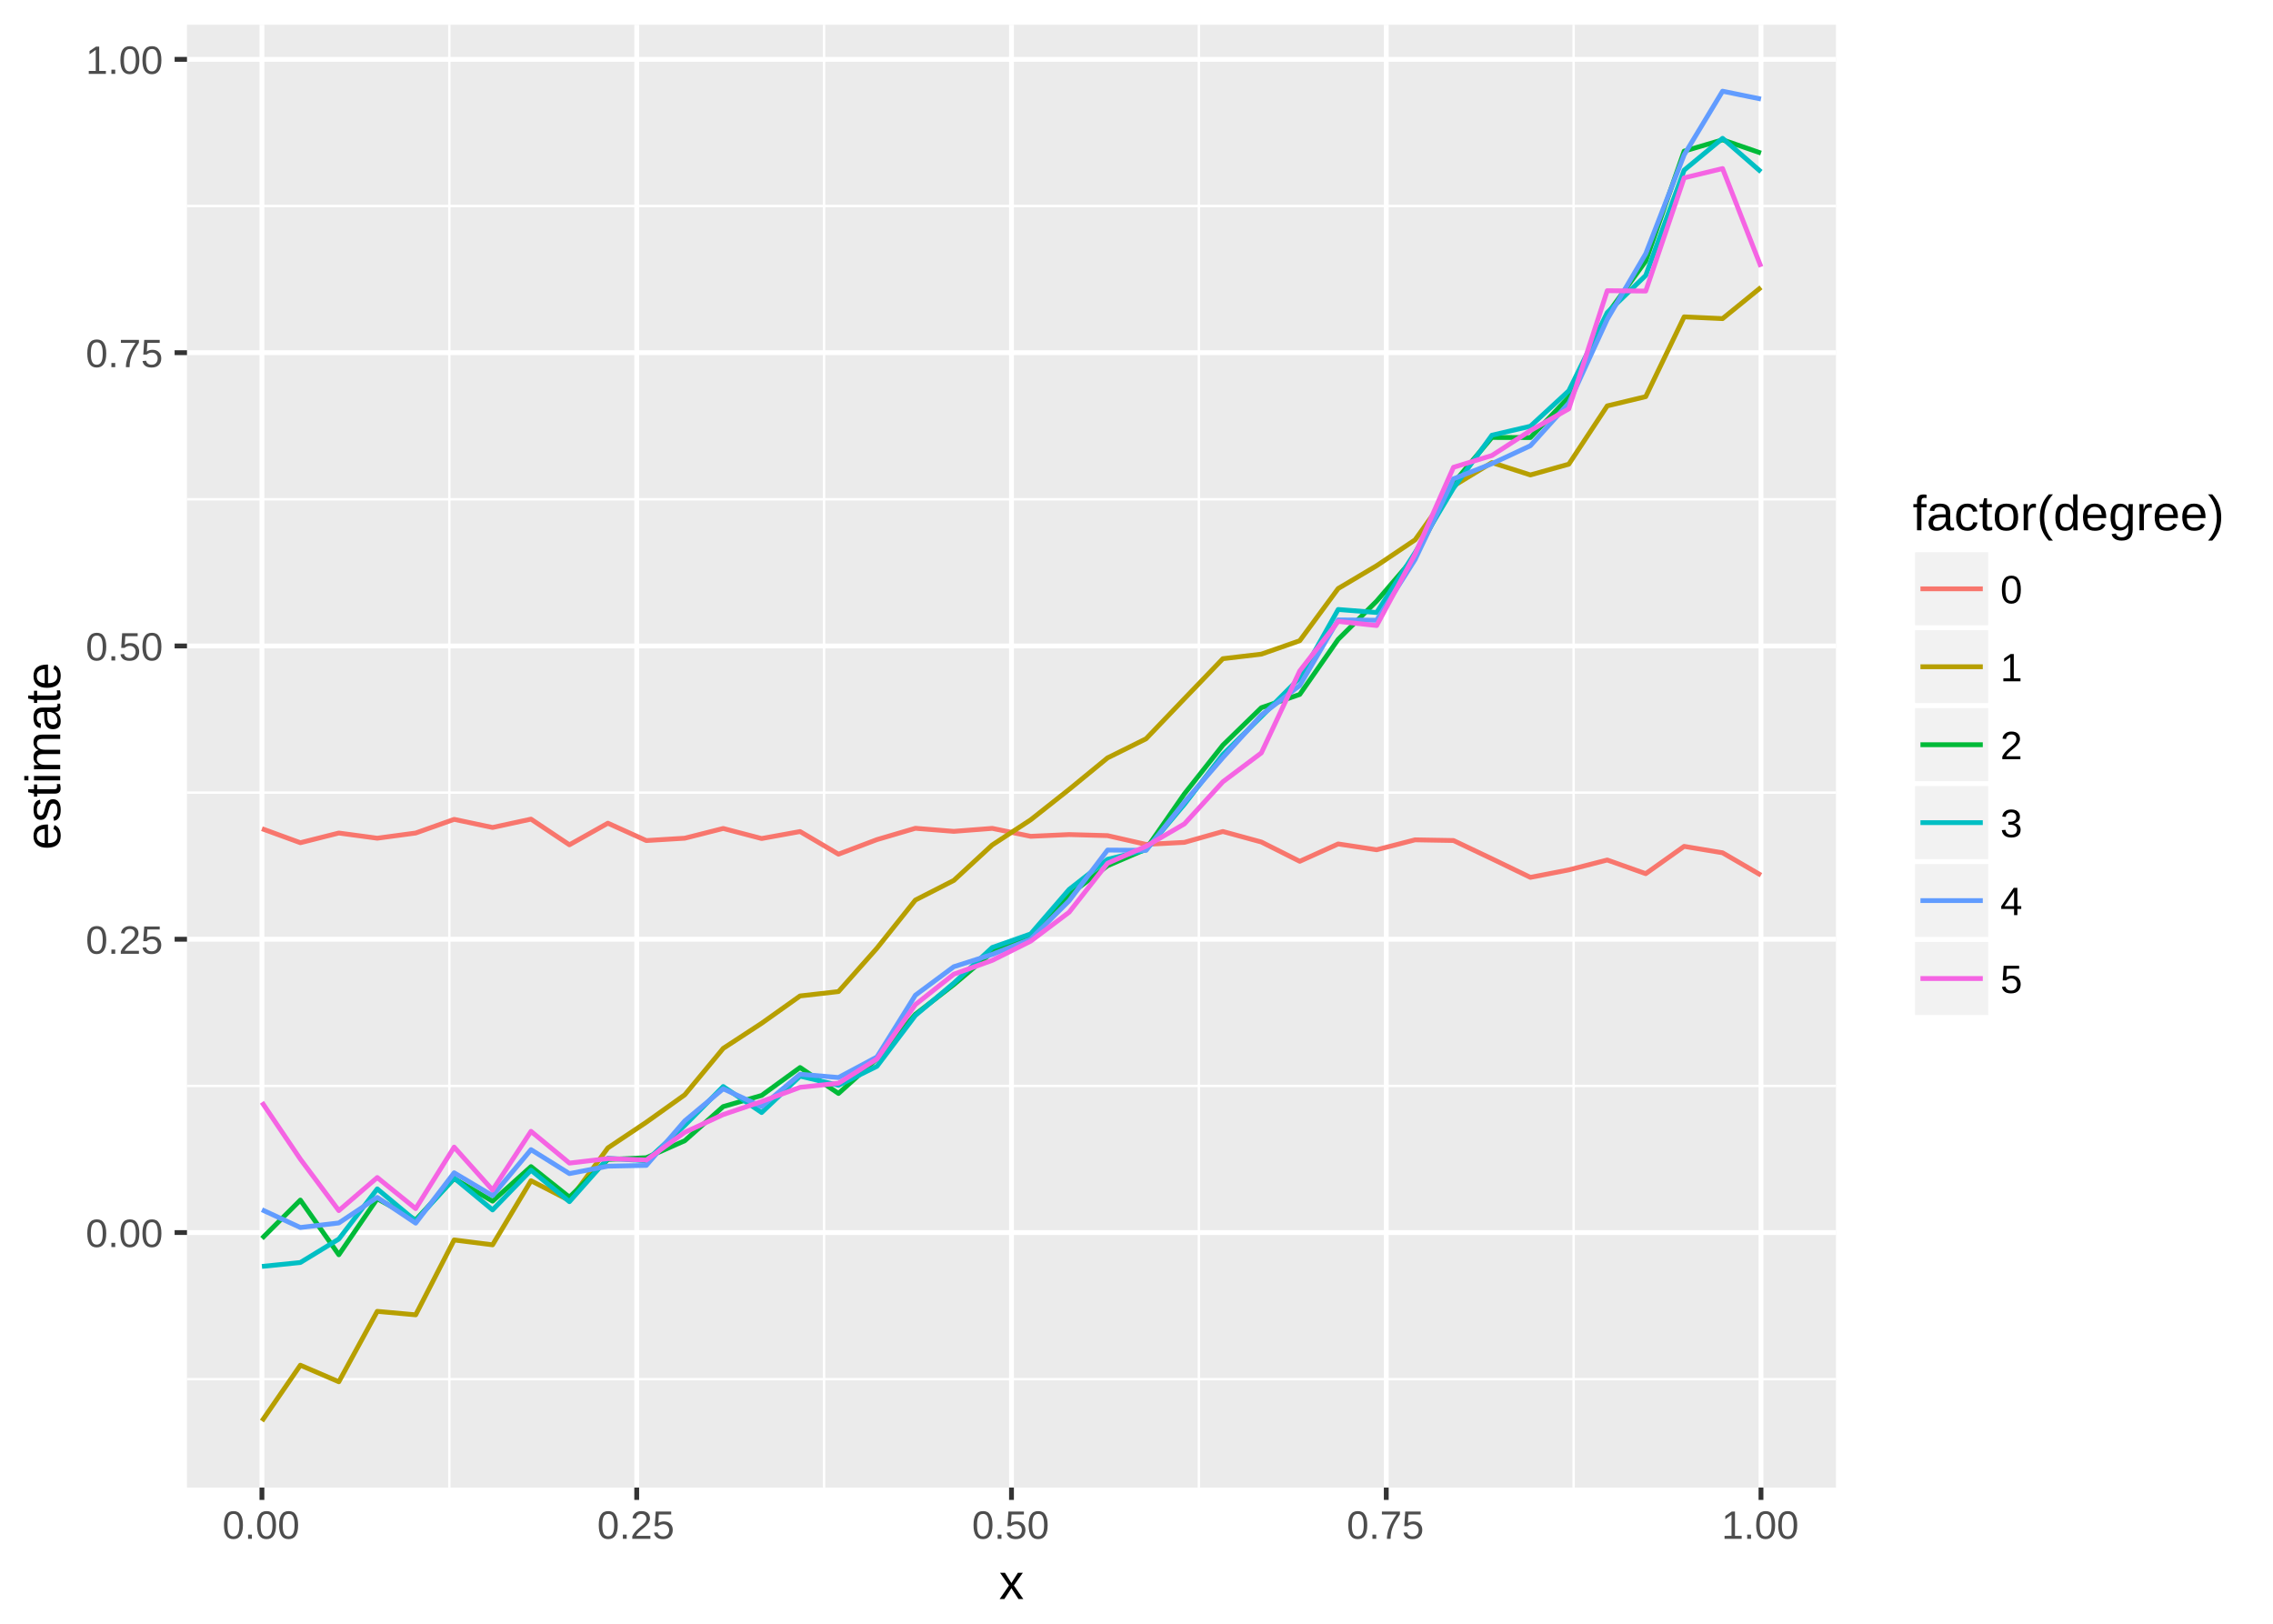
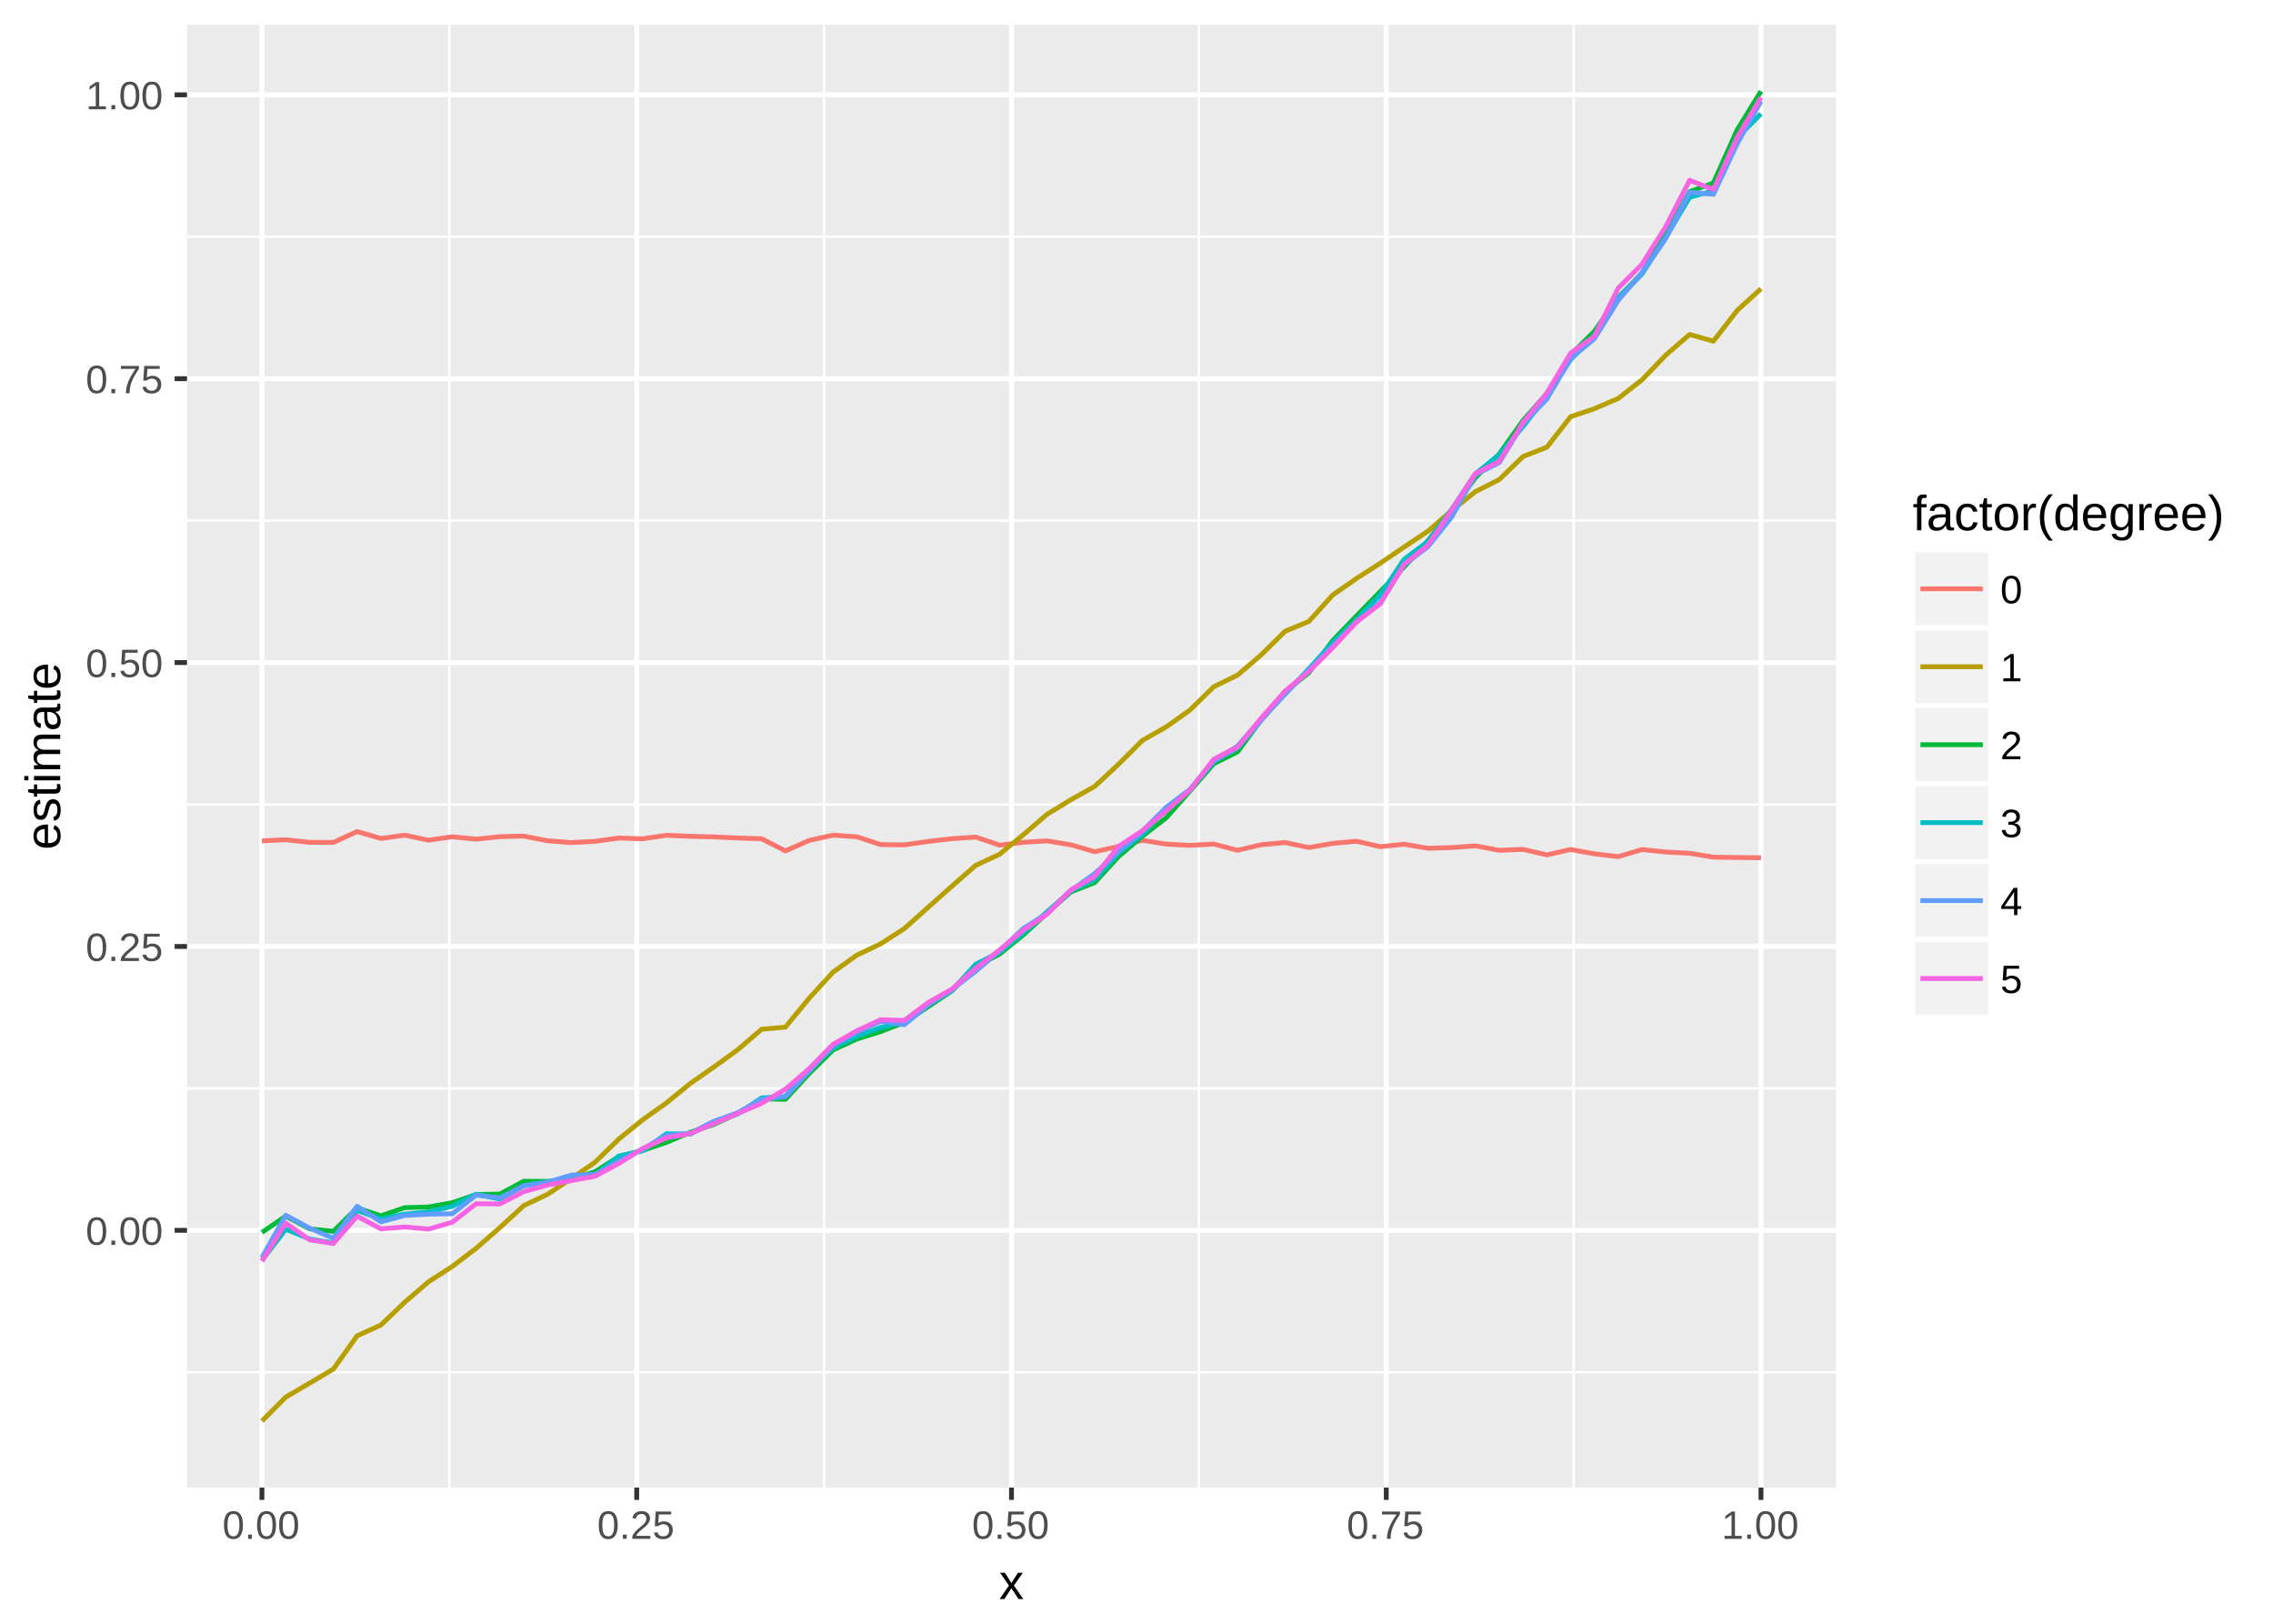
<svg xmlns="http://www.w3.org/2000/svg" viewBox="0 0 504.00 360.00">
  <defs>
    <style type="text/css">
    line, polyline, path, rect, circle {
      fill: none;
      stroke: #000000;
      stroke-linecap: round;
      stroke-linejoin: round;
      stroke-miterlimit: 10.00;
    }
  </style>
  </defs>
  <rect width="100%" height="100%" style="stroke: none; fill: #FFFFFF;" />
  <rect x="0.00" y="0.00" width="504.00" height="360.00" style="stroke-width: 1.07; stroke: #FFFFFF; fill: #FFFFFF;" />
  <defs>
    <clipPath id="cpNDEuNDYyfDQwNy4wOTN8MzI5Ljc5N3w1LjQ3OTQ1">
      <rect x="41.46" y="5.48" width="365.63" height="324.32" />
    </clipPath>
  </defs>
  <rect x="41.46" y="5.48" width="365.63" height="324.32" style="stroke-width: 1.07; stroke: none; fill: #EBEBEB;" clip-path="url(#cpNDEuNDYyfDQwNy4wOTN8MzI5Ljc5N3w1LjQ3OTQ1)" />
-   <polyline points="41.46,305.78 407.09,305.78 " style="stroke-width: 0.53; stroke: #FFFFFF; stroke-linecap: butt;" clip-path="url(#cpNDEuNDYyfDQwNy4wOTN8MzI5Ljc5N3w1LjQ3OTQ1)" />
-   <polyline points="41.46,240.76 407.09,240.76 " style="stroke-width: 0.53; stroke: #FFFFFF; stroke-linecap: butt;" clip-path="url(#cpNDEuNDYyfDQwNy4wOTN8MzI5Ljc5N3w1LjQ3OTQ1)" />
-   <polyline points="41.46,175.73 407.09,175.73 " style="stroke-width: 0.53; stroke: #FFFFFF; stroke-linecap: butt;" clip-path="url(#cpNDEuNDYyfDQwNy4wOTN8MzI5Ljc5N3w1LjQ3OTQ1)" />
-   <polyline points="41.46,110.70 407.09,110.70 " style="stroke-width: 0.53; stroke: #FFFFFF; stroke-linecap: butt;" clip-path="url(#cpNDEuNDYyfDQwNy4wOTN8MzI5Ljc5N3w1LjQ3OTQ1)" />
-   <polyline points="41.46,45.68 407.09,45.68 " style="stroke-width: 0.53; stroke: #FFFFFF; stroke-linecap: butt;" clip-path="url(#cpNDEuNDYyfDQwNy4wOTN8MzI5Ljc5N3w1LjQ3OTQ1)" />
+   <polyline points="41.46,304.25 407.09,304.25 " style="stroke-width: 0.53; stroke: #FFFFFF; stroke-linecap: butt;" clip-path="url(#cpNDEuNDYyfDQwNy4wOTN8MzI5Ljc5N3w1LjQ3OTQ1)" />
+   <polyline points="41.46,241.31 407.09,241.31 " style="stroke-width: 0.53; stroke: #FFFFFF; stroke-linecap: butt;" clip-path="url(#cpNDEuNDYyfDQwNy4wOTN8MzI5Ljc5N3w1LjQ3OTQ1)" />
+   <polyline points="41.46,178.37 407.09,178.37 " style="stroke-width: 0.53; stroke: #FFFFFF; stroke-linecap: butt;" clip-path="url(#cpNDEuNDYyfDQwNy4wOTN8MzI5Ljc5N3w1LjQ3OTQ1)" />
+   <polyline points="41.46,115.43 407.09,115.43 " style="stroke-width: 0.53; stroke: #FFFFFF; stroke-linecap: butt;" clip-path="url(#cpNDEuNDYyfDQwNy4wOTN8MzI5Ljc5N3w1LjQ3OTQ1)" />
+   <polyline points="41.46,52.49 407.09,52.49 " style="stroke-width: 0.53; stroke: #FFFFFF; stroke-linecap: butt;" clip-path="url(#cpNDEuNDYyfDQwNy4wOTN8MzI5Ljc5N3w1LjQ3OTQ1)" />
  <polyline points="99.63,329.80 99.63,5.48 " style="stroke-width: 0.53; stroke: #FFFFFF; stroke-linecap: butt;" clip-path="url(#cpNDEuNDYyfDQwNy4wOTN8MzI5Ljc5N3w1LjQ3OTQ1)" />
  <polyline points="182.73,329.80 182.73,5.48 " style="stroke-width: 0.53; stroke: #FFFFFF; stroke-linecap: butt;" clip-path="url(#cpNDEuNDYyfDQwNy4wOTN8MzI5Ljc5N3w1LjQ3OTQ1)" />
  <polyline points="265.83,329.80 265.83,5.48 " style="stroke-width: 0.53; stroke: #FFFFFF; stroke-linecap: butt;" clip-path="url(#cpNDEuNDYyfDQwNy4wOTN8MzI5Ljc5N3w1LjQ3OTQ1)" />
  <polyline points="348.92,329.80 348.92,5.48 " style="stroke-width: 0.53; stroke: #FFFFFF; stroke-linecap: butt;" clip-path="url(#cpNDEuNDYyfDQwNy4wOTN8MzI5Ljc5N3w1LjQ3OTQ1)" />
-   <polyline points="41.46,273.27 407.09,273.27 " style="stroke-width: 1.07; stroke: #FFFFFF; stroke-linecap: butt;" clip-path="url(#cpNDEuNDYyfDQwNy4wOTN8MzI5Ljc5N3w1LjQ3OTQ1)" />
-   <polyline points="41.46,208.24 407.09,208.24 " style="stroke-width: 1.07; stroke: #FFFFFF; stroke-linecap: butt;" clip-path="url(#cpNDEuNDYyfDQwNy4wOTN8MzI5Ljc5N3w1LjQ3OTQ1)" />
-   <polyline points="41.46,143.22 407.09,143.22 " style="stroke-width: 1.07; stroke: #FFFFFF; stroke-linecap: butt;" clip-path="url(#cpNDEuNDYyfDQwNy4wOTN8MzI5Ljc5N3w1LjQ3OTQ1)" />
-   <polyline points="41.46,78.19 407.09,78.19 " style="stroke-width: 1.07; stroke: #FFFFFF; stroke-linecap: butt;" clip-path="url(#cpNDEuNDYyfDQwNy4wOTN8MzI5Ljc5N3w1LjQ3OTQ1)" />
-   <polyline points="41.46,13.16 407.09,13.16 " style="stroke-width: 1.07; stroke: #FFFFFF; stroke-linecap: butt;" clip-path="url(#cpNDEuNDYyfDQwNy4wOTN8MzI5Ljc5N3w1LjQ3OTQ1)" />
+   <polyline points="41.46,272.78 407.09,272.78 " style="stroke-width: 1.07; stroke: #FFFFFF; stroke-linecap: butt;" clip-path="url(#cpNDEuNDYyfDQwNy4wOTN8MzI5Ljc5N3w1LjQ3OTQ1)" />
+   <polyline points="41.46,209.84 407.09,209.84 " style="stroke-width: 1.07; stroke: #FFFFFF; stroke-linecap: butt;" clip-path="url(#cpNDEuNDYyfDQwNy4wOTN8MzI5Ljc5N3w1LjQ3OTQ1)" />
+   <polyline points="41.46,146.90 407.09,146.90 " style="stroke-width: 1.07; stroke: #FFFFFF; stroke-linecap: butt;" clip-path="url(#cpNDEuNDYyfDQwNy4wOTN8MzI5Ljc5N3w1LjQ3OTQ1)" />
+   <polyline points="41.46,83.96 407.09,83.96 " style="stroke-width: 1.07; stroke: #FFFFFF; stroke-linecap: butt;" clip-path="url(#cpNDEuNDYyfDQwNy4wOTN8MzI5Ljc5N3w1LjQ3OTQ1)" />
+   <polyline points="41.46,21.02 407.09,21.02 " style="stroke-width: 1.07; stroke: #FFFFFF; stroke-linecap: butt;" clip-path="url(#cpNDEuNDYyfDQwNy4wOTN8MzI5Ljc5N3w1LjQ3OTQ1)" />
  <polyline points="58.08,329.80 58.08,5.48 " style="stroke-width: 1.07; stroke: #FFFFFF; stroke-linecap: butt;" clip-path="url(#cpNDEuNDYyfDQwNy4wOTN8MzI5Ljc5N3w1LjQ3OTQ1)" />
  <polyline points="141.18,329.80 141.18,5.48 " style="stroke-width: 1.07; stroke: #FFFFFF; stroke-linecap: butt;" clip-path="url(#cpNDEuNDYyfDQwNy4wOTN8MzI5Ljc5N3w1LjQ3OTQ1)" />
  <polyline points="224.28,329.80 224.28,5.48 " style="stroke-width: 1.07; stroke: #FFFFFF; stroke-linecap: butt;" clip-path="url(#cpNDEuNDYyfDQwNy4wOTN8MzI5Ljc5N3w1LjQ3OTQ1)" />
  <polyline points="307.38,329.80 307.38,5.48 " style="stroke-width: 1.07; stroke: #FFFFFF; stroke-linecap: butt;" clip-path="url(#cpNDEuNDYyfDQwNy4wOTN8MzI5Ljc5N3w1LjQ3OTQ1)" />
  <polyline points="390.47,329.80 390.47,5.48 " style="stroke-width: 1.07; stroke: #FFFFFF; stroke-linecap: butt;" clip-path="url(#cpNDEuNDYyfDQwNy4wOTN8MzI5Ljc5N3w1LjQ3OTQ1)" />
-   <polyline points="58.08,183.73 66.60,186.84 75.13,184.69 83.65,185.84 92.17,184.69 100.70,181.66 109.22,183.46 117.74,181.61 126.26,187.30 134.79,182.51 143.31,186.36 151.83,185.84 160.36,183.68 168.88,185.91 177.40,184.36 185.92,189.38 194.45,186.15 202.97,183.64 211.49,184.32 220.02,183.66 228.54,185.42 237.06,185.03 245.58,185.27 254.11,187.21 262.63,186.76 271.15,184.35 279.68,186.68 288.20,190.96 296.72,187.11 305.25,188.40 313.77,186.20 322.29,186.35 330.81,190.40 339.34,194.52 347.86,192.86 356.38,190.67 364.91,193.70 373.43,187.65 381.95,189.07 390.47,194.03 " style="stroke-width: 1.07; stroke: #F8766D; stroke-linecap: butt;" clip-path="url(#cpNDEuNDYyfDQwNy4wOTN8MzI5Ljc5N3w1LjQ3OTQ1)" />
-   <polyline points="58.08,315.06 66.60,302.68 75.13,306.35 83.65,290.74 92.17,291.51 100.70,274.91 109.22,275.99 117.74,261.78 126.26,266.15 134.79,254.50 143.31,248.81 151.83,242.73 160.36,232.44 168.88,226.87 177.40,220.81 185.92,219.84 194.45,210.22 202.97,199.55 211.49,195.20 220.02,187.33 228.54,181.76 237.06,175.02 245.58,168.03 254.11,163.80 262.63,154.90 271.15,146.04 279.68,145.03 288.20,142.05 296.72,130.48 305.25,125.42 313.77,119.69 322.29,107.74 330.81,102.56 339.34,105.30 347.86,102.91 356.38,89.99 364.91,87.94 373.43,70.25 381.95,70.64 390.47,63.71 " style="stroke-width: 1.07; stroke: #B79F00; stroke-linecap: butt;" clip-path="url(#cpNDEuNDYyfDQwNy4wOTN8MzI5Ljc5N3w1LjQ3OTQ1)" />
-   <polyline points="58.08,274.57 66.60,266.07 75.13,278.19 83.65,265.77 92.17,270.46 100.70,261.30 109.22,266.31 117.74,258.65 126.26,265.43 134.79,257.06 143.31,256.68 151.83,252.91 160.36,245.34 168.88,242.87 177.40,236.68 185.92,242.43 194.45,234.75 202.97,224.88 211.49,218.30 220.02,211.10 228.54,207.34 237.06,198.42 245.58,191.94 254.11,188.26 262.63,175.99 271.15,165.21 279.68,156.91 288.20,153.96 296.72,141.75 305.25,133.28 313.77,123.36 322.29,107.10 330.81,96.99 339.34,97.01 347.86,88.05 356.38,69.65 364.91,57.89 373.43,33.51 381.95,31.00 390.47,33.94 " style="stroke-width: 1.07; stroke: #00BA38; stroke-linecap: butt;" clip-path="url(#cpNDEuNDYyfDQwNy4wOTN8MzI5Ljc5N3w1LjQ3OTQ1)" />
-   <polyline points="58.08,280.78 66.60,279.91 75.13,274.71 83.65,263.59 92.17,270.69 100.70,261.19 109.22,268.25 117.74,259.44 126.26,266.42 134.79,256.80 143.31,257.36 151.83,249.51 160.36,240.89 168.88,246.66 177.40,238.59 185.92,240.62 194.45,236.41 202.97,225.13 211.49,217.96 220.02,210.07 228.54,207.06 237.06,197.20 245.58,190.52 254.11,188.44 262.63,178.31 271.15,167.29 279.68,158.87 288.20,150.29 296.72,135.13 305.25,135.80 313.77,122.53 322.29,108.23 330.81,96.49 339.34,94.50 347.86,86.64 356.38,69.31 364.91,61.07 373.43,37.72 381.95,30.67 390.47,38.09 " style="stroke-width: 1.07; stroke: #00BFC4; stroke-linecap: butt;" clip-path="url(#cpNDEuNDYyfDQwNy4wOTN8MzI5Ljc5N3w1LjQ3OTQ1)" />
-   <polyline points="58.08,268.21 66.60,272.15 75.13,271.14 83.65,265.48 92.17,271.18 100.70,260.02 109.22,265.09 117.74,254.89 126.26,260.20 134.79,258.55 143.31,258.38 151.83,248.51 160.36,241.40 168.88,245.33 177.40,238.17 185.92,238.90 194.45,234.34 202.97,220.65 211.49,214.33 220.02,211.60 228.54,208.23 237.06,199.71 245.58,188.47 254.11,188.53 262.63,177.83 271.15,167.97 279.68,158.54 288.20,151.98 296.72,137.44 305.25,137.51 313.77,124.05 322.29,106.16 330.81,102.80 339.34,98.82 347.86,89.37 356.38,70.79 364.91,56.26 373.43,34.33 381.95,20.22 390.47,21.96 " style="stroke-width: 1.07; stroke: #619CFF; stroke-linecap: butt;" clip-path="url(#cpNDEuNDYyfDQwNy4wOTN8MzI5Ljc5N3w1LjQ3OTQ1)" />
-   <polyline points="58.08,244.39 66.60,256.99 75.13,268.40 83.65,261.07 92.17,267.96 100.70,254.33 109.22,263.84 117.74,250.83 126.26,257.87 134.79,256.87 143.31,257.20 151.83,251.05 160.36,247.11 168.88,244.22 177.40,241.07 185.92,240.16 194.45,234.80 202.97,222.73 211.49,215.99 220.02,212.92 228.54,208.66 237.06,202.25 245.58,191.39 254.11,187.63 262.63,182.66 271.15,173.33 279.68,166.93 288.20,148.76 296.72,137.77 305.25,138.69 313.77,122.85 322.29,103.60 330.81,100.99 339.34,95.47 347.86,90.64 356.38,64.45 364.91,64.53 373.43,39.43 381.95,37.37 390.47,59.16 " style="stroke-width: 1.07; stroke: #F564E3; stroke-linecap: butt;" clip-path="url(#cpNDEuNDYyfDQwNy4wOTN8MzI5Ljc5N3w1LjQ3OTQ1)" />
+   <polyline points="58.08,186.43 63.36,186.18 68.63,186.75 73.91,186.77 79.19,184.36 84.46,185.90 89.74,185.16 95.01,186.28 100.29,185.52 105.57,186.05 110.84,185.50 116.12,185.37 121.39,186.41 126.67,186.81 131.95,186.53 137.22,185.80 142.50,185.97 147.77,185.19 153.05,185.42 158.33,185.55 163.60,185.80 168.88,185.96 174.16,188.65 179.43,186.33 184.71,185.17 189.98,185.52 195.26,187.25 200.54,187.31 205.81,186.55 211.09,185.94 216.36,185.59 221.64,187.38 226.92,186.75 232.19,186.43 237.47,187.31 242.74,188.84 248.02,187.66 253.30,186.29 258.57,187.15 263.85,187.43 269.12,187.13 274.40,188.52 279.68,187.28 284.95,186.80 290.23,187.91 295.50,186.98 300.78,186.51 306.06,187.72 311.33,187.17 316.61,188.07 321.88,187.91 327.16,187.54 332.44,188.52 337.71,188.31 342.99,189.53 348.27,188.34 353.54,189.30 358.82,189.93 364.09,188.35 369.37,188.90 374.65,189.18 379.92,190.04 385.20,190.12 390.47,190.17 " style="stroke-width: 1.07; stroke: #F8766D; stroke-linecap: butt;" clip-path="url(#cpNDEuNDYyfDQwNy4wOTN8MzI5Ljc5N3w1LjQ3OTQ1)" />
+   <polyline points="58.08,315.06 63.36,309.76 68.63,306.67 73.91,303.54 79.19,296.17 84.46,293.77 89.74,288.72 95.01,284.19 100.29,280.78 105.57,276.76 110.84,272.18 116.12,267.30 121.39,264.80 126.67,261.30 131.95,257.67 137.22,252.53 142.50,248.27 147.77,244.53 153.05,240.22 158.33,236.54 163.60,232.72 168.88,228.20 174.16,227.72 179.43,221.30 184.71,215.54 189.98,211.77 195.26,209.26 200.54,205.87 205.81,201.15 211.09,196.46 216.36,191.85 221.64,189.40 226.92,185.06 232.19,180.52 237.47,177.30 242.74,174.35 248.02,169.43 253.30,164.17 258.57,161.17 263.85,157.43 269.12,152.26 274.40,149.68 279.68,145.16 284.95,139.96 290.23,137.76 295.50,131.93 300.78,128.25 306.06,124.86 311.33,121.29 316.61,117.77 321.88,113.20 327.16,109.00 332.44,106.32 337.71,101.22 342.99,99.15 348.27,92.38 353.54,90.61 358.82,88.33 364.09,84.21 369.37,78.72 374.65,74.16 379.92,75.64 385.20,68.82 390.47,64.02 " style="stroke-width: 1.07; stroke: #B79F00; stroke-linecap: butt;" clip-path="url(#cpNDEuNDYyfDQwNy4wOTN8MzI5Ljc5N3w1LjQ3OTQ1)" />
+   <polyline points="58.08,273.24 63.36,269.64 68.63,272.44 73.91,273.00 79.19,267.80 84.46,269.57 89.74,267.75 95.01,267.60 100.29,266.65 105.57,264.84 110.84,264.74 116.12,261.90 121.39,261.93 126.67,261.49 131.95,259.78 137.22,256.43 142.50,255.06 147.77,253.28 153.05,251.04 158.33,249.27 163.60,246.83 168.88,243.62 174.16,243.72 179.43,238.00 184.71,232.79 189.98,230.36 195.26,228.72 200.54,226.67 205.81,223.19 211.09,219.66 216.36,214.30 221.64,211.53 226.92,207.26 232.19,202.41 237.47,197.74 242.74,195.67 248.02,189.90 253.30,185.39 258.57,181.32 263.85,175.38 269.12,169.32 274.40,166.71 279.68,159.56 284.95,153.32 290.23,149.15 295.50,142.03 300.78,136.56 306.06,131.14 311.33,125.71 316.61,119.91 321.88,113.05 327.16,105.90 332.44,100.64 337.71,93.23 342.99,87.26 348.27,78.67 353.54,73.44 358.82,65.97 364.09,60.56 369.37,51.89 374.65,42.50 379.92,40.57 385.20,28.77 390.47,20.22 " style="stroke-width: 1.07; stroke: #00BA38; stroke-linecap: butt;" clip-path="url(#cpNDEuNDYyfDQwNy4wOTN8MzI5Ljc5N3w1LjQ3OTQ1)" />
+   <polyline points="58.08,279.45 63.36,272.53 68.63,274.70 73.91,275.60 79.19,268.37 84.46,270.28 89.74,269.19 95.01,268.70 100.29,267.43 105.57,264.77 110.84,265.84 116.12,262.88 121.39,262.04 126.67,260.96 131.95,260.60 137.22,256.30 142.50,255.16 147.77,251.37 153.05,251.45 158.33,248.64 163.60,246.99 168.88,243.42 174.16,243.13 179.43,237.02 184.71,232.33 189.98,229.76 195.26,227.82 200.54,226.54 205.81,222.60 211.09,219.57 216.36,213.78 221.64,211.10 226.92,206.81 232.19,202.14 237.47,197.48 242.74,195.06 248.02,189.09 253.30,184.99 258.57,179.37 263.85,175.07 269.12,168.78 274.40,165.43 279.68,159.40 284.95,153.89 290.23,148.27 295.50,142.52 300.78,137.44 306.06,131.90 311.33,124.02 316.61,120.06 321.88,112.96 327.16,105.04 332.44,100.78 337.71,94.56 342.99,87.74 348.27,79.70 353.54,74.31 358.82,66.07 364.09,60.73 369.37,52.58 374.65,43.72 379.92,42.31 385.20,30.52 390.47,25.22 " style="stroke-width: 1.07; stroke: #00BFC4; stroke-linecap: butt;" clip-path="url(#cpNDEuNDYyfDQwNy4wOTN8MzI5Ljc5N3w1LjQ3OTQ1)" />
+   <polyline points="58.08,278.82 63.36,269.43 68.63,272.28 73.91,274.54 79.19,267.44 84.46,270.89 89.74,269.47 95.01,269.20 100.29,269.10 105.57,264.97 110.84,265.57 116.12,262.89 121.39,262.13 126.67,260.53 131.95,260.37 137.22,257.48 142.50,254.77 147.77,251.72 153.05,251.28 158.33,248.60 163.60,246.69 168.88,243.72 174.16,243.16 179.43,237.49 184.71,231.76 189.98,228.84 195.26,226.44 200.54,227.18 205.81,222.80 211.09,219.39 216.36,215.31 221.64,210.80 226.92,205.86 232.19,202.48 237.47,197.44 242.74,193.68 248.02,188.83 253.30,184.31 258.57,179.01 263.85,175.02 269.12,168.75 274.40,165.79 279.68,159.66 284.95,153.75 290.23,148.53 295.50,143.27 300.78,137.85 306.06,133.64 311.33,125.23 316.61,121.21 321.88,114.62 327.16,105.21 332.44,102.56 337.71,93.93 342.99,88.46 348.27,79.45 353.54,75.08 358.82,66.56 364.09,60.43 369.37,52.86 374.65,42.62 379.92,43.09 385.20,31.82 390.47,22.45 " style="stroke-width: 1.07; stroke: #619CFF; stroke-linecap: butt;" clip-path="url(#cpNDEuNDYyfDQwNy4wOTN8MzI5Ljc5N3w1LjQ3OTQ1)" />
+   <polyline points="58.08,279.63 63.36,271.16 68.63,274.87 73.91,275.70 79.19,269.63 84.46,272.45 89.74,272.03 95.01,272.50 100.29,270.98 105.57,266.88 110.84,266.93 116.12,264.20 121.39,262.74 126.67,261.76 131.95,260.78 137.22,257.94 142.50,254.65 147.77,252.29 153.05,251.32 158.33,249.09 163.60,246.87 168.88,244.61 174.16,241.48 179.43,236.94 184.71,231.55 189.98,228.55 195.26,226.09 200.54,226.23 205.81,222.28 211.09,219.29 216.36,214.68 221.64,210.62 226.92,206.23 232.19,202.69 237.47,197.27 242.74,194.34 248.02,187.65 253.30,184.19 258.57,179.81 263.85,175.19 269.12,168.34 274.40,165.59 279.68,159.19 284.95,153.22 290.23,148.87 295.50,143.60 300.78,137.91 306.06,133.85 311.33,125.11 316.61,120.87 321.88,113.07 327.16,104.97 332.44,102.31 337.71,93.64 342.99,87.16 348.27,78.29 353.54,74.52 358.82,63.89 364.09,58.58 369.37,50.22 374.65,39.97 379.92,42.04 385.20,30.43 390.47,21.61 " style="stroke-width: 1.07; stroke: #F564E3; stroke-linecap: butt;" clip-path="url(#cpNDEuNDYyfDQwNy4wOTN8MzI5Ljc5N3w1LjQ3OTQ1)" />
  <defs>
    <clipPath id="cpMHw1MDR8MzYwfDA=">
      <rect x="0.00" y="0.00" width="504.00" height="360.00" />
    </clipPath>
  </defs>
  <g clip-path="url(#cpMHw1MDR8MzYwfDA=)">
-     <text x="19.01" y="276.49" style="font-size: 8.80px; fill: #4D4D4D; font-family: Arial;" textLength="17.52px" lengthAdjust="spacingAndGlyphs">0.00</text>
+     <text x="19.01" y="276.00" style="font-size: 8.80px; fill: #4D4D4D; font-family: Arial;" textLength="17.52px" lengthAdjust="spacingAndGlyphs">0.00</text>
  </g>
  <g clip-path="url(#cpMHw1MDR8MzYwfDA=)">
-     <text x="19.01" y="211.46" style="font-size: 8.80px; fill: #4D4D4D; font-family: Arial;" textLength="17.52px" lengthAdjust="spacingAndGlyphs">0.25</text>
+     <text x="19.01" y="213.06" style="font-size: 8.80px; fill: #4D4D4D; font-family: Arial;" textLength="17.52px" lengthAdjust="spacingAndGlyphs">0.25</text>
  </g>
  <g clip-path="url(#cpMHw1MDR8MzYwfDA=)">
-     <text x="19.01" y="146.44" style="font-size: 8.80px; fill: #4D4D4D; font-family: Arial;" textLength="17.52px" lengthAdjust="spacingAndGlyphs">0.50</text>
+     <text x="19.01" y="150.12" style="font-size: 8.80px; fill: #4D4D4D; font-family: Arial;" textLength="17.52px" lengthAdjust="spacingAndGlyphs">0.50</text>
  </g>
  <g clip-path="url(#cpMHw1MDR8MzYwfDA=)">
-     <text x="19.01" y="81.41" style="font-size: 8.80px; fill: #4D4D4D; font-family: Arial;" textLength="17.52px" lengthAdjust="spacingAndGlyphs">0.75</text>
+     <text x="19.01" y="87.18" style="font-size: 8.80px; fill: #4D4D4D; font-family: Arial;" textLength="17.52px" lengthAdjust="spacingAndGlyphs">0.75</text>
  </g>
  <g clip-path="url(#cpMHw1MDR8MzYwfDA=)">
-     <text x="19.01" y="16.38" style="font-size: 8.80px; fill: #4D4D4D; font-family: Arial;" textLength="17.52px" lengthAdjust="spacingAndGlyphs">1.00</text>
+     <text x="19.01" y="24.24" style="font-size: 8.80px; fill: #4D4D4D; font-family: Arial;" textLength="17.52px" lengthAdjust="spacingAndGlyphs">1.00</text>
  </g>
-   <polyline points="38.72,273.27 41.46,273.27 " style="stroke-width: 1.07; stroke: #333333; stroke-linecap: butt;" clip-path="url(#cpMHw1MDR8MzYwfDA=)" />
-   <polyline points="38.72,208.24 41.46,208.24 " style="stroke-width: 1.07; stroke: #333333; stroke-linecap: butt;" clip-path="url(#cpMHw1MDR8MzYwfDA=)" />
-   <polyline points="38.72,143.22 41.46,143.22 " style="stroke-width: 1.07; stroke: #333333; stroke-linecap: butt;" clip-path="url(#cpMHw1MDR8MzYwfDA=)" />
-   <polyline points="38.72,78.19 41.46,78.19 " style="stroke-width: 1.07; stroke: #333333; stroke-linecap: butt;" clip-path="url(#cpMHw1MDR8MzYwfDA=)" />
-   <polyline points="38.72,13.16 41.46,13.16 " style="stroke-width: 1.07; stroke: #333333; stroke-linecap: butt;" clip-path="url(#cpMHw1MDR8MzYwfDA=)" />
+   <polyline points="38.72,272.78 41.46,272.78 " style="stroke-width: 1.07; stroke: #333333; stroke-linecap: butt;" clip-path="url(#cpMHw1MDR8MzYwfDA=)" />
+   <polyline points="38.72,209.84 41.46,209.84 " style="stroke-width: 1.07; stroke: #333333; stroke-linecap: butt;" clip-path="url(#cpMHw1MDR8MzYwfDA=)" />
+   <polyline points="38.72,146.90 41.46,146.90 " style="stroke-width: 1.07; stroke: #333333; stroke-linecap: butt;" clip-path="url(#cpMHw1MDR8MzYwfDA=)" />
+   <polyline points="38.72,83.96 41.46,83.96 " style="stroke-width: 1.07; stroke: #333333; stroke-linecap: butt;" clip-path="url(#cpMHw1MDR8MzYwfDA=)" />
+   <polyline points="38.72,21.02 41.46,21.02 " style="stroke-width: 1.07; stroke: #333333; stroke-linecap: butt;" clip-path="url(#cpMHw1MDR8MzYwfDA=)" />
  <polyline points="58.08,332.54 58.08,329.80 " style="stroke-width: 1.07; stroke: #333333; stroke-linecap: butt;" clip-path="url(#cpMHw1MDR8MzYwfDA=)" />
  <polyline points="141.18,332.54 141.18,329.80 " style="stroke-width: 1.07; stroke: #333333; stroke-linecap: butt;" clip-path="url(#cpMHw1MDR8MzYwfDA=)" />
  <polyline points="224.28,332.54 224.28,329.80 " style="stroke-width: 1.07; stroke: #333333; stroke-linecap: butt;" clip-path="url(#cpMHw1MDR8MzYwfDA=)" />
  <polyline points="307.38,332.54 307.38,329.80 " style="stroke-width: 1.07; stroke: #333333; stroke-linecap: butt;" clip-path="url(#cpMHw1MDR8MzYwfDA=)" />
  <polyline points="390.47,332.54 390.47,329.80 " style="stroke-width: 1.07; stroke: #333333; stroke-linecap: butt;" clip-path="url(#cpMHw1MDR8MzYwfDA=)" />
  <g clip-path="url(#cpMHw1MDR8MzYwfDA=)">
    <text x="49.32" y="341.17" style="font-size: 8.80px; fill: #4D4D4D; font-family: Arial;" textLength="17.52px" lengthAdjust="spacingAndGlyphs">0.00</text>
  </g>
  <g clip-path="url(#cpMHw1MDR8MzYwfDA=)">
    <text x="132.42" y="341.17" style="font-size: 8.80px; fill: #4D4D4D; font-family: Arial;" textLength="17.52px" lengthAdjust="spacingAndGlyphs">0.25</text>
  </g>
  <g clip-path="url(#cpMHw1MDR8MzYwfDA=)">
    <text x="215.52" y="341.17" style="font-size: 8.80px; fill: #4D4D4D; font-family: Arial;" textLength="17.52px" lengthAdjust="spacingAndGlyphs">0.50</text>
  </g>
  <g clip-path="url(#cpMHw1MDR8MzYwfDA=)">
    <text x="298.62" y="341.17" style="font-size: 8.80px; fill: #4D4D4D; font-family: Arial;" textLength="17.52px" lengthAdjust="spacingAndGlyphs">0.75</text>
  </g>
  <g clip-path="url(#cpMHw1MDR8MzYwfDA=)">
    <text x="381.72" y="341.17" style="font-size: 8.80px; fill: #4D4D4D; font-family: Arial;" textLength="17.52px" lengthAdjust="spacingAndGlyphs">1.00</text>
  </g>
  <g clip-path="url(#cpMHw1MDR8MzYwfDA=)">
    <text x="221.53" y="354.52" style="font-size: 11.00px; font-family: Arial;" textLength="5.50px" lengthAdjust="spacingAndGlyphs">x</text>
  </g>
  <g clip-path="url(#cpMHw1MDR8MzYwfDA=)">
    <text transform="translate(13.35,188.42) rotate(-90)" style="font-size: 11.00px; font-family: Arial;" textLength="41.57px" lengthAdjust="spacingAndGlyphs">estimate</text>
  </g>
  <rect x="418.43" y="104.02" width="80.09" height="127.24" style="stroke-width: 1.07; stroke: none; fill: #FFFFFF;" clip-path="url(#cpMHw1MDR8MzYwfDA=)" />
  <g clip-path="url(#cpMHw1MDR8MzYwfDA=)">
    <text x="424.10" y="117.58" style="font-size: 11.00px; font-family: Arial;" textLength="69.09px" lengthAdjust="spacingAndGlyphs">factor(degree)</text>
  </g>
  <rect x="424.10" y="121.91" width="17.28" height="17.28" style="stroke-width: 1.07; stroke: #FFFFFF; fill: #F2F2F2;" clip-path="url(#cpMHw1MDR8MzYwfDA=)" />
  <line x1="425.83" y1="130.55" x2="439.65" y2="130.55" style="stroke-width: 1.07; stroke: #F8766D; stroke-linecap: butt;" clip-path="url(#cpMHw1MDR8MzYwfDA=)" />
  <rect x="424.10" y="139.19" width="17.28" height="17.28" style="stroke-width: 1.07; stroke: #FFFFFF; fill: #F2F2F2;" clip-path="url(#cpMHw1MDR8MzYwfDA=)" />
  <line x1="425.83" y1="147.83" x2="439.65" y2="147.83" style="stroke-width: 1.07; stroke: #B79F00; stroke-linecap: butt;" clip-path="url(#cpMHw1MDR8MzYwfDA=)" />
  <rect x="424.10" y="156.47" width="17.28" height="17.28" style="stroke-width: 1.07; stroke: #FFFFFF; fill: #F2F2F2;" clip-path="url(#cpMHw1MDR8MzYwfDA=)" />
  <line x1="425.83" y1="165.11" x2="439.65" y2="165.11" style="stroke-width: 1.07; stroke: #00BA38; stroke-linecap: butt;" clip-path="url(#cpMHw1MDR8MzYwfDA=)" />
  <rect x="424.10" y="173.75" width="17.28" height="17.28" style="stroke-width: 1.07; stroke: #FFFFFF; fill: #F2F2F2;" clip-path="url(#cpMHw1MDR8MzYwfDA=)" />
  <line x1="425.83" y1="182.39" x2="439.65" y2="182.39" style="stroke-width: 1.07; stroke: #00BFC4; stroke-linecap: butt;" clip-path="url(#cpMHw1MDR8MzYwfDA=)" />
  <rect x="424.10" y="191.03" width="17.28" height="17.28" style="stroke-width: 1.07; stroke: #FFFFFF; fill: #F2F2F2;" clip-path="url(#cpMHw1MDR8MzYwfDA=)" />
  <line x1="425.83" y1="199.67" x2="439.65" y2="199.67" style="stroke-width: 1.07; stroke: #619CFF; stroke-linecap: butt;" clip-path="url(#cpMHw1MDR8MzYwfDA=)" />
  <rect x="424.10" y="208.31" width="17.28" height="17.28" style="stroke-width: 1.07; stroke: #FFFFFF; fill: #F2F2F2;" clip-path="url(#cpMHw1MDR8MzYwfDA=)" />
  <line x1="425.83" y1="216.95" x2="439.65" y2="216.95" style="stroke-width: 1.07; stroke: #F564E3; stroke-linecap: butt;" clip-path="url(#cpMHw1MDR8MzYwfDA=)" />
  <g clip-path="url(#cpMHw1MDR8MzYwfDA=)">
    <text x="443.54" y="133.77" style="font-size: 8.80px; font-family: Arial;" textLength="5.01px" lengthAdjust="spacingAndGlyphs">0</text>
  </g>
  <g clip-path="url(#cpMHw1MDR8MzYwfDA=)">
    <text x="443.54" y="151.05" style="font-size: 8.80px; font-family: Arial;" textLength="5.01px" lengthAdjust="spacingAndGlyphs">1</text>
  </g>
  <g clip-path="url(#cpMHw1MDR8MzYwfDA=)">
    <text x="443.54" y="168.33" style="font-size: 8.80px; font-family: Arial;" textLength="5.01px" lengthAdjust="spacingAndGlyphs">2</text>
  </g>
  <g clip-path="url(#cpMHw1MDR8MzYwfDA=)">
    <text x="443.54" y="185.61" style="font-size: 8.80px; font-family: Arial;" textLength="5.01px" lengthAdjust="spacingAndGlyphs">3</text>
  </g>
  <g clip-path="url(#cpMHw1MDR8MzYwfDA=)">
    <text x="443.54" y="202.89" style="font-size: 8.80px; font-family: Arial;" textLength="5.01px" lengthAdjust="spacingAndGlyphs">4</text>
  </g>
  <g clip-path="url(#cpMHw1MDR8MzYwfDA=)">
    <text x="443.54" y="220.17" style="font-size: 8.80px; font-family: Arial;" textLength="5.01px" lengthAdjust="spacingAndGlyphs">5</text>
  </g>
</svg>
